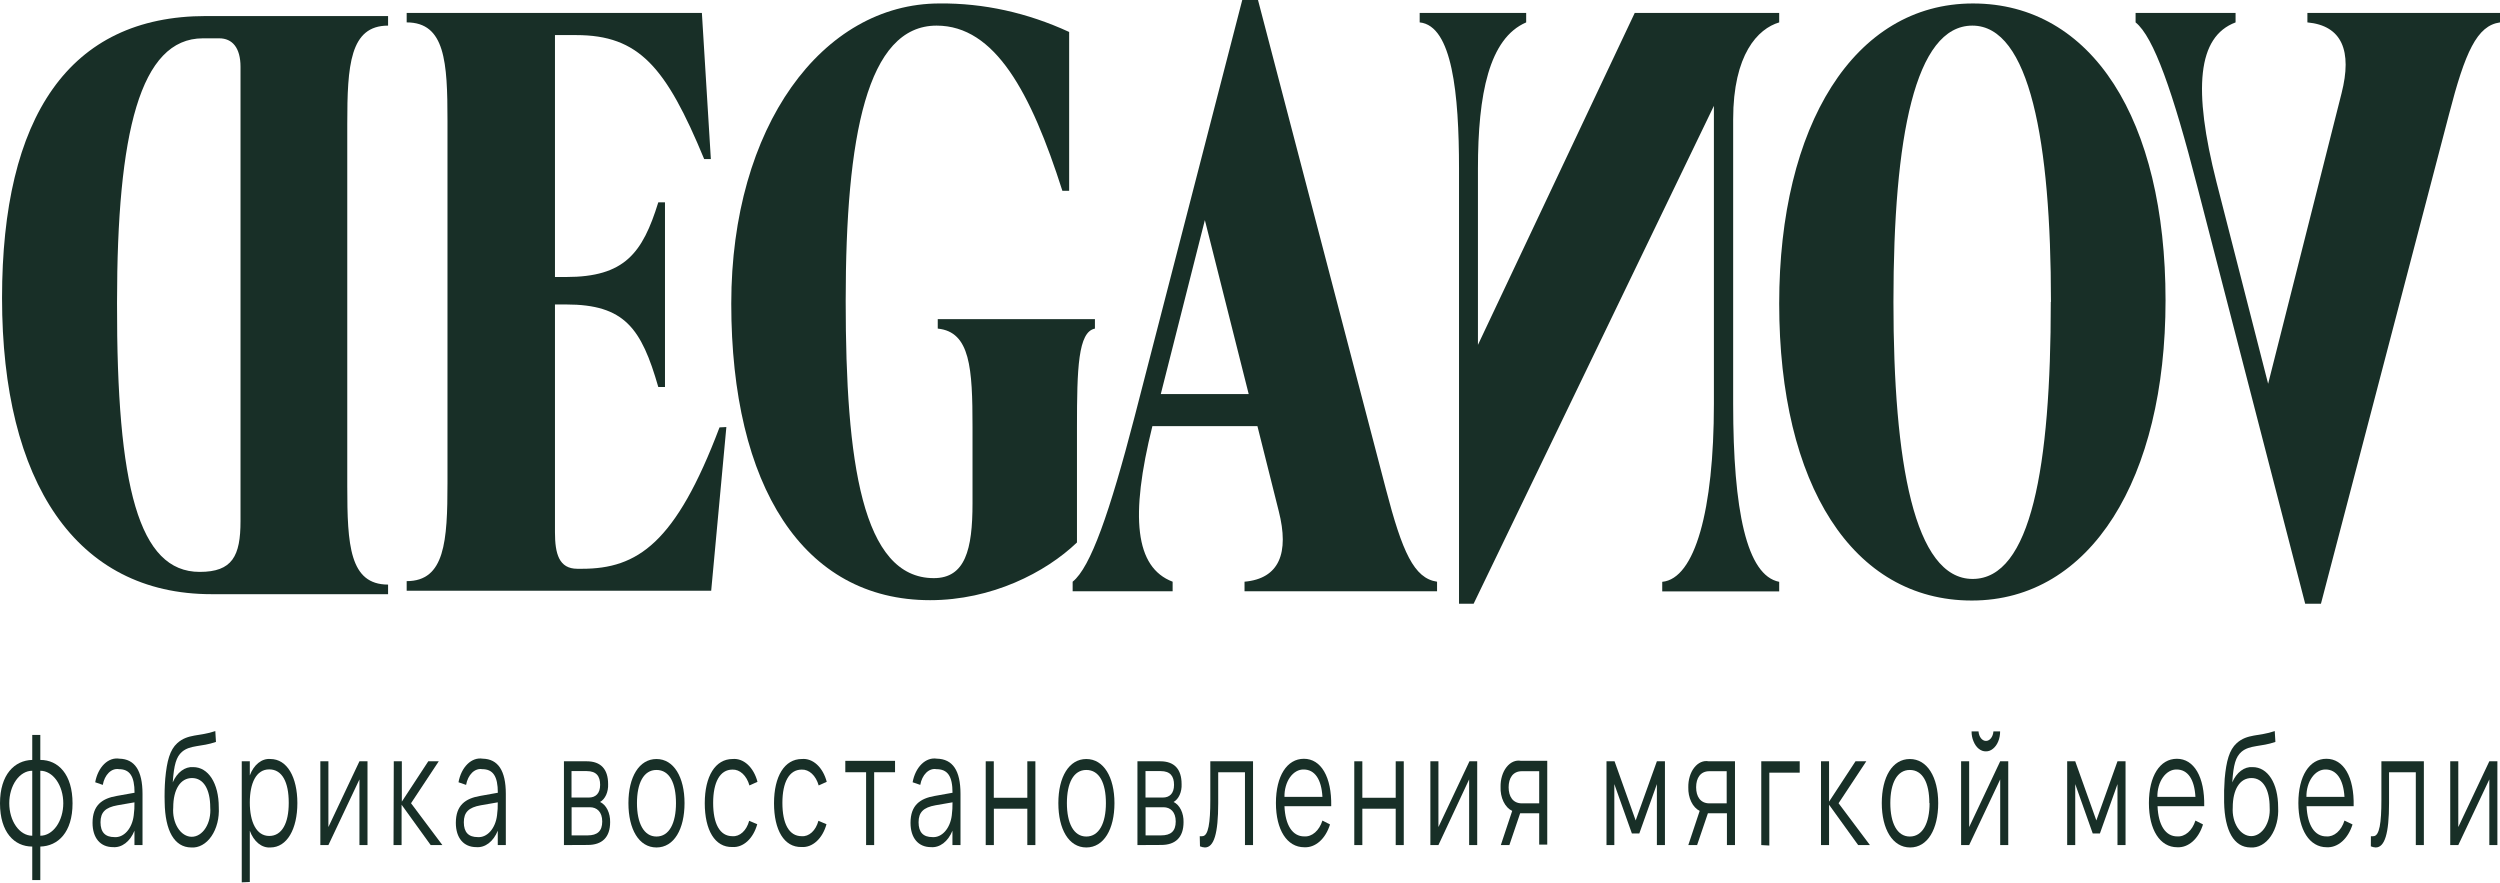
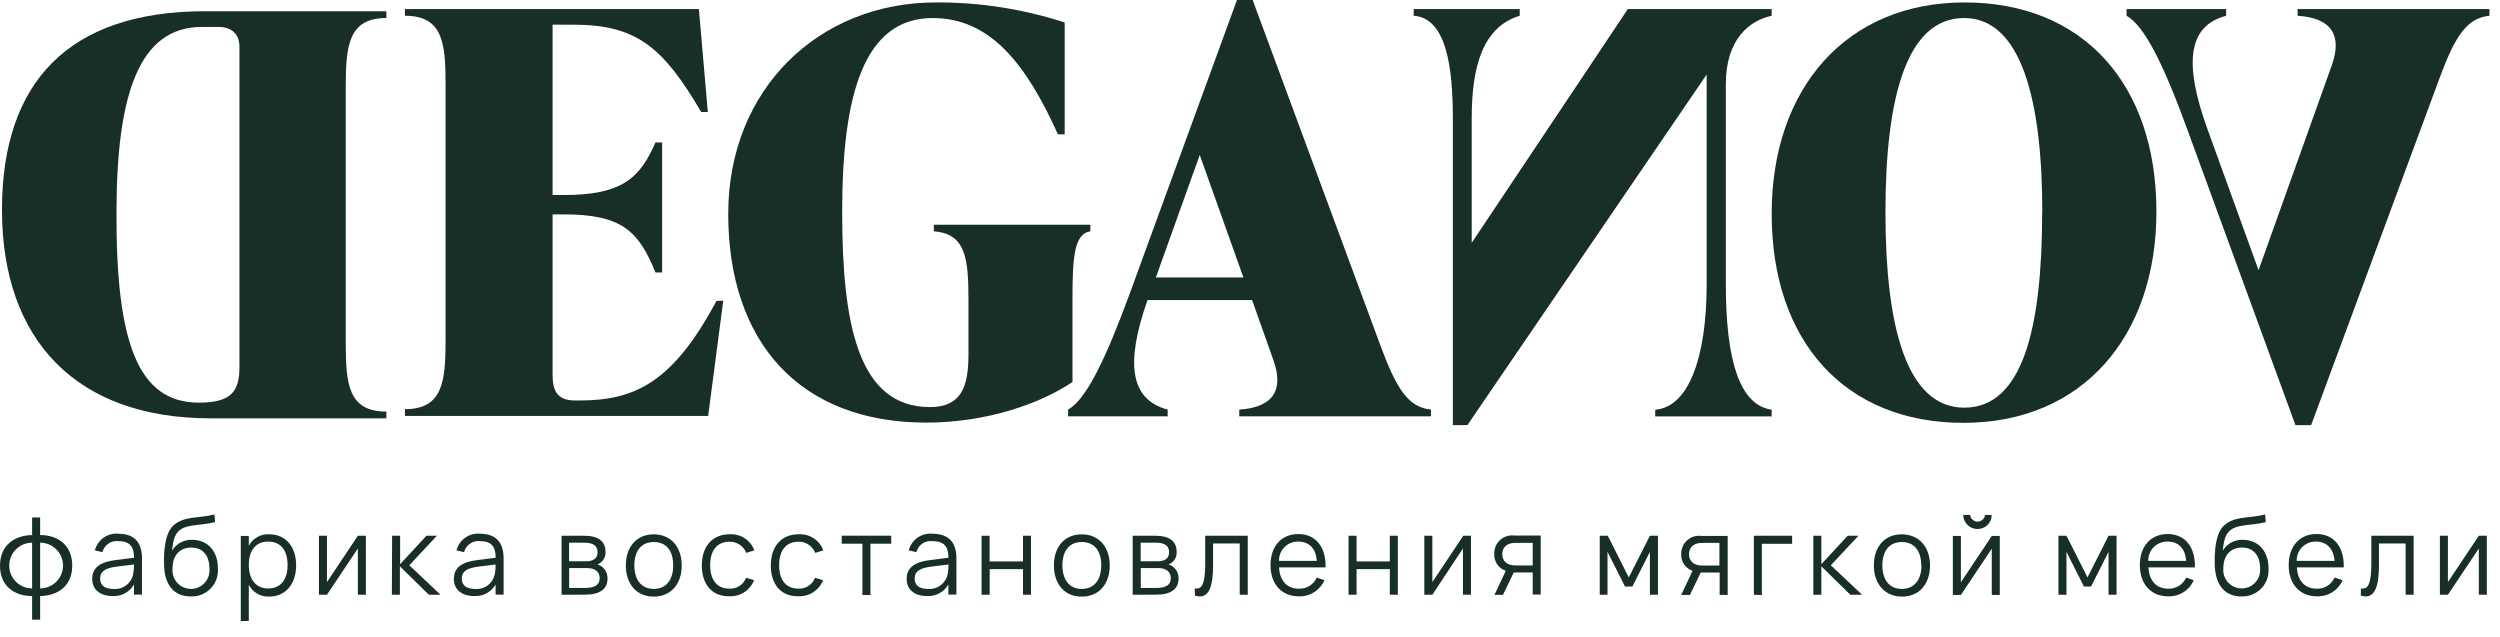
- <svg xmlns="http://www.w3.org/2000/svg" width="170" height="60" viewBox="0 0 170 60" fill="none">
-   <path d="M49.393 29.039L48.361 40.169H27.654V39.517C30.252 39.517 30.429 36.817 30.429 32.822V8.217C30.429 4.223 30.274 1.523 27.654 1.523V0.879H47.728L48.338 10.815H47.883C45.286 4.537 43.444 2.386 39.176 2.386H37.738V18.836H38.499C42.472 18.836 43.693 17.22 44.764 13.758H45.219V26.316H44.764C43.615 22.321 42.472 20.704 38.499 20.704H37.738V36.189C37.738 37.649 38.005 38.677 39.264 38.677H39.57C43.349 38.677 45.946 36.951 48.927 29.063L49.393 29.039Z" fill="#182F27" />
-   <path d="M49.726 20.641C49.726 8.602 55.914 0.235 63.894 0.235C66.885 0.208 69.859 0.863 72.702 2.174V12.973H72.241C70.104 6.279 67.662 1.742 63.689 1.742C58.955 1.742 57.507 9.245 57.507 20.477C57.507 31.386 58.616 39.313 63.5 39.313C65.637 39.313 66.131 37.367 66.131 34.235V29.039C66.131 25.044 65.981 22.564 63.767 22.345V21.701H74.455V22.345C73.312 22.564 73.234 25.044 73.234 29.039V36.888C71.098 38.936 67.429 40.812 63.245 40.812C54.615 40.812 49.726 33.058 49.726 20.641Z" fill="#182F27" />
-   <path d="M94.246 33.278C95.356 37.539 96.155 39.329 97.72 39.556V40.208H84.628V39.556C86.992 39.344 87.681 37.61 86.954 34.753L85.505 28.977H78.362C76.836 35.13 77.18 38.583 79.739 39.556V40.208H72.94V39.556C74.161 38.583 75.46 34.847 77.142 28.38L84.473 0H85.544L94.246 33.278ZM78.934 26.795H84.911L81.931 14.967L78.934 26.795Z" fill="#182F27" />
-   <path d="M103.78 1.523C101.261 2.606 100.5 6.389 100.5 11.459V23.451L111.162 0.879H120.985V1.523C119.536 1.954 117.855 3.689 117.855 8.115V27.47C117.855 34.706 118.77 39.133 120.985 39.564V40.216H113.032V39.564C115.252 39.352 116.545 34.706 116.545 27.47V7.197L100.206 41.055H99.213V11.459C99.213 6.389 98.752 1.742 96.538 1.523V0.879H103.78V1.523Z" fill="#182F27" />
-   <path d="M120.985 20.642C120.985 8.547 126.068 0.236 134.16 0.236C142.251 0.236 147.257 8.123 147.257 20.43C147.257 32.532 142.179 40.836 134.082 40.836C125.985 40.836 120.985 32.964 120.985 20.642ZM139.465 20.532C139.465 9.622 138.017 1.742 134.121 1.742C130.225 1.742 128.754 9.301 128.754 20.532C128.754 31.441 130.169 39.368 134.138 39.368C138.106 39.368 139.454 31.763 139.454 20.532H139.465Z" fill="#182F27" />
-   <path d="M152.019 1.523C149.422 2.496 149.116 6.059 150.72 12.377L154.233 26.096L159.228 6.334C159.955 3.469 159.267 1.742 156.903 1.523V0.879H170V1.523C168.435 1.742 167.63 3.524 166.526 7.801L157.824 41.055H156.753L149.422 12.707C147.757 6.224 146.447 2.504 145.22 1.523V0.879H152.019V1.523Z" fill="#182F27" />
-   <path d="M14.38 40.404C5.178 40.404 0.139 32.791 0.139 20.265C0.139 7.95 4.684 1.091 14.013 1.091H26.389V1.742C23.792 1.742 23.614 4.442 23.614 8.437V33.058C23.614 37.053 23.77 39.752 26.389 39.752V40.404H14.38ZM13.58 38.889C15.8 38.889 16.355 37.814 16.355 35.436V4.544C16.355 3.249 15.8 2.606 14.907 2.606H13.797C9.523 2.606 7.958 9.026 7.958 20.586C7.931 33.113 9.435 38.889 13.58 38.889Z" fill="#182F27" />
-   <path d="M2.193 57.566C0.976 57.566 0 56.597 0 54.628C0 52.659 0.992 51.706 2.193 51.675V49.977H2.741V51.675C3.958 51.675 4.933 52.651 4.933 54.628C4.933 56.605 3.941 57.535 2.741 57.566V59.845H2.193V57.566ZM2.193 52.411C1.778 52.411 1.381 52.644 1.088 53.058C0.795 53.472 0.63 54.035 0.63 54.62C0.63 55.206 0.795 55.768 1.088 56.183C1.381 56.597 1.778 56.83 2.193 56.83V52.411ZM2.741 56.83C3.155 56.83 3.552 56.597 3.845 56.183C4.138 55.768 4.303 55.206 4.303 54.62C4.303 54.035 4.138 53.472 3.845 53.058C3.552 52.644 3.155 52.411 2.741 52.411V56.83Z" fill="#182F27" />
-   <path d="M9.691 53.985V57.465H9.143V56.489C8.998 56.849 8.785 57.145 8.527 57.342C8.269 57.539 7.978 57.63 7.685 57.605C6.819 57.605 6.293 56.977 6.293 55.954C6.293 54.752 6.945 54.295 7.937 54.124L9.149 53.907C9.149 52.783 8.82 52.303 8.085 52.303C7.842 52.262 7.596 52.349 7.394 52.545C7.193 52.742 7.048 53.036 6.989 53.373L6.474 53.194C6.564 52.691 6.781 52.251 7.083 51.956C7.385 51.66 7.753 51.531 8.118 51.59C9.159 51.613 9.691 52.396 9.691 53.985ZM7.986 54.76C7.164 54.907 6.835 55.233 6.835 55.915C6.835 56.597 7.159 56.923 7.778 56.923C8.088 56.95 8.394 56.813 8.637 56.54C8.88 56.267 9.043 55.876 9.094 55.442C9.134 55.151 9.15 54.855 9.143 54.559L7.986 54.76Z" fill="#182F27" />
-   <path d="M11.198 54.558C11.182 54.023 11.195 53.486 11.237 52.954C11.347 51.752 11.549 50.992 12.054 50.535C12.777 49.884 13.566 50.086 14.641 49.713L14.685 50.45C13.704 50.799 12.936 50.644 12.377 51.124C11.988 51.465 11.829 51.992 11.747 53.202C11.89 52.867 12.095 52.594 12.339 52.412C12.583 52.229 12.857 52.143 13.133 52.163C14.164 52.163 14.877 53.256 14.877 54.892C14.898 55.251 14.865 55.613 14.779 55.953C14.693 56.293 14.557 56.603 14.379 56.863C14.202 57.122 13.987 57.325 13.749 57.456C13.512 57.589 13.257 57.647 13.002 57.628C11.856 57.62 11.226 56.489 11.198 54.558ZM14.296 54.907C14.296 53.682 13.846 52.907 13.057 52.907C12.267 52.907 11.78 53.682 11.78 54.907C11.759 55.158 11.777 55.412 11.831 55.652C11.885 55.893 11.974 56.114 12.093 56.303C12.211 56.491 12.357 56.642 12.52 56.745C12.683 56.848 12.859 56.901 13.037 56.901C13.216 56.901 13.392 56.848 13.555 56.745C13.718 56.642 13.864 56.491 13.982 56.303C14.101 56.114 14.191 55.893 14.245 55.652C14.298 55.412 14.316 55.158 14.296 54.907Z" fill="#182F27" />
-   <path d="M16.439 60V51.767H16.987V52.729C17.119 52.371 17.321 52.076 17.569 51.878C17.817 51.68 18.1 51.588 18.385 51.612C19.53 51.612 20.221 52.853 20.221 54.612C20.221 56.372 19.519 57.628 18.385 57.628C18.099 57.649 17.814 57.553 17.566 57.351C17.318 57.149 17.117 56.849 16.987 56.488V59.977L16.439 60ZM19.634 54.574C19.634 53.202 19.196 52.318 18.308 52.318C17.42 52.318 16.987 53.248 16.987 54.574C16.987 55.899 17.436 56.845 18.308 56.845C19.18 56.845 19.634 55.961 19.634 54.612V54.574Z" fill="#182F27" />
-   <path d="M24.99 51.768V57.465H24.442V53L22.331 57.465H21.783V51.768H22.331V56.24L24.442 51.768H24.99Z" fill="#182F27" />
-   <path d="M26.777 51.768H27.325V54.512L29.123 51.768H29.835L27.95 54.62L30.082 57.465H29.287L27.308 54.721V57.465H26.76L26.777 51.768Z" fill="#182F27" />
-   <path d="M34.396 53.985V57.465H33.848V56.489C33.703 56.849 33.489 57.145 33.232 57.342C32.974 57.539 32.682 57.63 32.39 57.605C31.524 57.605 30.997 56.977 30.997 55.954C30.997 54.752 31.65 54.295 32.642 54.124L33.853 53.907C33.853 52.783 33.524 52.303 32.79 52.303C32.546 52.262 32.301 52.349 32.099 52.545C31.897 52.742 31.753 53.036 31.694 53.373L31.178 53.194C31.269 52.691 31.485 52.251 31.788 51.956C32.09 51.66 32.458 51.531 32.823 51.59C33.864 51.613 34.396 52.396 34.396 53.985ZM32.691 54.76C31.869 54.907 31.54 55.233 31.54 55.915C31.54 56.597 31.863 56.923 32.483 56.923C32.793 56.948 33.098 56.811 33.341 56.538C33.583 56.265 33.746 55.875 33.798 55.442C33.838 55.151 33.855 54.855 33.848 54.559L32.691 54.76Z" fill="#182F27" />
-   <path d="M38.348 57.465V51.768H39.899C40.847 51.768 41.352 52.295 41.352 53.318C41.363 53.577 41.316 53.834 41.218 54.053C41.119 54.271 40.974 54.44 40.804 54.535C41.008 54.626 41.186 54.81 41.31 55.058C41.433 55.306 41.496 55.604 41.489 55.907C41.489 56.938 40.941 57.457 39.965 57.457L38.348 57.465ZM38.863 52.434V54.233H40.042C40.497 54.233 40.809 53.961 40.809 53.372C40.809 52.783 40.557 52.434 39.894 52.434H38.863ZM39.959 56.806C40.617 56.806 40.952 56.519 40.952 55.861C40.952 55.202 40.584 54.892 40.113 54.892H38.869V56.806H39.959Z" fill="#182F27" />
-   <path d="M42.733 54.613C42.733 52.83 43.462 51.613 44.641 51.613C45.819 51.613 46.548 52.845 46.548 54.613C46.548 56.38 45.836 57.628 44.641 57.628C43.446 57.628 42.733 56.388 42.733 54.613ZM45.967 54.613C45.967 53.225 45.518 52.357 44.641 52.357C43.764 52.357 43.314 53.256 43.314 54.613C43.314 55.969 43.775 56.884 44.641 56.884C45.507 56.884 45.967 55.977 45.967 54.613Z" fill="#182F27" />
-   <path d="M47.924 54.62C47.924 52.783 48.642 51.612 49.821 51.612C50.182 51.579 50.542 51.712 50.847 51.991C51.151 52.271 51.383 52.682 51.509 53.163L50.961 53.411C50.87 53.084 50.71 52.805 50.503 52.612C50.296 52.419 50.052 52.322 49.804 52.333C48.955 52.333 48.494 53.194 48.494 54.597C48.494 56 48.938 56.861 49.804 56.861C50.048 56.881 50.291 56.791 50.496 56.602C50.701 56.414 50.858 56.138 50.944 55.814L51.492 56.047C51.361 56.523 51.126 56.93 50.822 57.208C50.518 57.486 50.16 57.622 49.799 57.597C48.609 57.628 47.924 56.442 47.924 54.62Z" fill="#182F27" />
-   <path d="M52.633 54.62C52.633 52.783 53.351 51.612 54.529 51.612C54.892 51.579 55.251 51.712 55.556 51.991C55.86 52.271 56.092 52.682 56.218 53.163L55.67 53.411C55.579 53.084 55.419 52.805 55.212 52.612C55.005 52.419 54.761 52.322 54.513 52.333C53.663 52.333 53.203 53.194 53.203 54.597C53.203 56 53.647 56.861 54.513 56.861C54.757 56.881 55 56.791 55.205 56.602C55.41 56.414 55.567 56.138 55.653 55.814L56.201 56.047C56.07 56.523 55.835 56.93 55.531 57.208C55.227 57.486 54.869 57.622 54.508 57.597C53.318 57.628 52.633 56.442 52.633 54.62Z" fill="#182F27" />
-   <path d="M58.895 57.465V52.512H57.481V51.737H60.863V52.512H59.443V57.465H58.895Z" fill="#182F27" />
-   <path d="M65.314 53.985V57.465H64.766V56.489C64.62 56.849 64.405 57.145 64.147 57.343C63.888 57.54 63.595 57.631 63.302 57.605C62.441 57.605 61.915 56.977 61.915 55.954C61.915 54.752 62.568 54.295 63.56 54.124L64.771 53.907C64.771 52.783 64.442 52.303 63.675 52.303C63.431 52.26 63.185 52.346 62.983 52.543C62.781 52.74 62.637 53.035 62.578 53.372L62.058 53.194C62.149 52.691 62.366 52.252 62.668 51.957C62.97 51.663 63.337 51.532 63.702 51.589C64.787 51.613 65.314 52.396 65.314 53.985ZM63.609 54.76C62.792 54.907 62.463 55.233 62.463 55.915C62.463 56.597 62.781 56.923 63.406 56.923C63.716 56.946 64.02 56.809 64.263 56.536C64.505 56.263 64.669 55.874 64.722 55.442C64.759 55.151 64.775 54.855 64.771 54.558L63.609 54.76Z" fill="#182F27" />
-   <path d="M67.029 57.465V51.768H67.578V54.248H69.858V51.768H70.406V57.465H69.858V54.992H67.583V57.465H67.029Z" fill="#182F27" />
-   <path d="M71.968 54.613C71.968 52.83 72.692 51.613 73.87 51.613C75.049 51.613 75.783 52.845 75.783 54.613C75.783 56.38 75.065 57.628 73.87 57.628C72.675 57.628 71.968 56.388 71.968 54.613ZM75.202 54.613C75.202 53.225 74.747 52.357 73.87 52.357C72.993 52.357 72.549 53.256 72.549 54.613C72.549 55.969 73.004 56.884 73.87 56.884C74.736 56.884 75.202 55.977 75.202 54.613Z" fill="#182F27" />
-   <path d="M77.346 57.465V51.768H78.902C79.845 51.768 80.349 52.295 80.349 53.318C80.362 53.577 80.315 53.835 80.217 54.054C80.118 54.273 79.972 54.441 79.801 54.535C80.005 54.628 80.181 54.812 80.304 55.06C80.427 55.307 80.489 55.605 80.481 55.907C80.481 56.938 79.933 57.457 78.963 57.457L77.346 57.465ZM77.894 52.434V54.233H79.072C79.527 54.233 79.834 53.961 79.834 53.372C79.834 52.783 79.582 52.434 78.924 52.434H77.894ZM78.957 56.806C79.62 56.806 79.949 56.519 79.949 55.861C79.949 55.202 79.582 54.892 79.116 54.892H77.899V56.806H78.957Z" fill="#182F27" />
-   <path d="M81.583 56.861C81.639 56.871 81.696 56.871 81.753 56.861C82.175 56.861 82.301 55.938 82.301 54.403V51.768H85.206V57.465H84.658V52.512H82.838V54.62C82.838 56.69 82.547 57.628 81.933 57.628C81.82 57.622 81.708 57.596 81.599 57.55L81.583 56.861Z" fill="#182F27" />
-   <path d="M89.925 55.799L90.441 56.062C90.293 56.541 90.047 56.946 89.734 57.223C89.421 57.499 89.055 57.635 88.687 57.613C87.519 57.613 86.763 56.434 86.763 54.605C86.763 52.775 87.508 51.597 88.665 51.597C89.821 51.597 90.561 52.814 90.523 54.822H87.344C87.398 56.117 87.892 56.876 88.687 56.876C88.946 56.894 89.203 56.801 89.424 56.608C89.645 56.416 89.82 56.134 89.925 55.799ZM89.925 54.186C89.86 52.992 89.405 52.326 88.648 52.326C88.475 52.322 88.303 52.367 88.143 52.459C87.983 52.551 87.837 52.688 87.715 52.862C87.593 53.036 87.497 53.243 87.434 53.471C87.37 53.698 87.339 53.941 87.344 54.186H89.925Z" fill="#182F27" />
-   <path d="M92.091 57.465V51.768H92.639V54.248H94.908V51.768H95.456V57.465H94.908V54.992H92.639V57.465H92.091Z" fill="#182F27" />
-   <path d="M100.45 51.768V57.465H99.901V53L97.813 57.465H97.265V51.768H97.813V56.24L99.923 51.768H100.45Z" fill="#182F27" />
-   <path d="M102.056 57.465L102.829 55.14C102.588 55.029 102.38 54.808 102.237 54.512C102.094 54.216 102.024 53.862 102.039 53.504C102.034 53.253 102.067 53.003 102.137 52.772C102.206 52.54 102.311 52.334 102.443 52.165C102.575 51.997 102.731 51.871 102.901 51.797C103.071 51.723 103.25 51.703 103.426 51.736H105.213V57.434H104.665V55.302H103.371L102.637 57.465H102.056ZM103.486 52.442C102.878 52.442 102.587 52.907 102.587 53.535C102.587 54.163 102.878 54.628 103.486 54.628H104.665V52.442H103.486Z" fill="#182F27" />
-   <path d="M109.242 57.465V51.768H109.79L111.226 55.791L112.668 51.768H113.216V57.465H112.668V53.318L111.473 56.675H110.968L109.774 53.318V57.465H109.242Z" fill="#182F27" />
-   <path d="M114.805 57.465L115.578 55.14C115.344 55.026 115.142 54.809 115.003 54.519C114.864 54.23 114.794 53.885 114.805 53.535C114.8 53.284 114.833 53.034 114.903 52.803C114.972 52.572 115.077 52.365 115.209 52.197C115.341 52.028 115.497 51.903 115.667 51.829C115.837 51.755 116.016 51.734 116.192 51.768H117.979V57.465H117.431V55.303H116.137L115.403 57.465H114.805ZM116.236 52.442C115.628 52.442 115.337 52.907 115.337 53.535C115.337 54.163 115.628 54.628 116.236 54.628H117.415V52.442H116.236Z" fill="#182F27" />
-   <path d="M119.766 57.465V51.768H122.381V52.543H120.314V57.496L119.766 57.465Z" fill="#182F27" />
-   <path d="M123.828 51.768H124.376V54.512L126.174 51.768H126.908L125.023 54.62L127.155 57.465H126.355L124.376 54.721V57.465H123.828V51.768Z" fill="#182F27" />
-   <path d="M127.961 54.613C127.961 52.83 128.684 51.613 129.868 51.613C131.052 51.613 131.798 52.845 131.798 54.613C131.798 56.38 131.08 57.628 129.89 57.628C128.701 57.628 127.961 56.388 127.961 54.613ZM131.195 54.613C131.195 53.225 130.74 52.357 129.868 52.357C128.997 52.357 128.542 53.256 128.542 54.613C128.542 55.969 129.002 56.884 129.868 56.884C130.734 56.884 131.211 55.977 131.211 54.613H131.195Z" fill="#182F27" />
-   <path d="M136.561 51.768V57.465H136.013V53L133.903 57.465H133.355V51.768H133.903V56.241L136.013 51.768H136.561ZM134.199 50.411C134.111 50.208 134.065 49.975 134.067 49.737H134.539C134.552 49.914 134.611 50.078 134.704 50.198C134.798 50.317 134.92 50.383 135.046 50.383C135.172 50.383 135.293 50.317 135.387 50.198C135.48 50.078 135.54 49.914 135.553 49.737H136.008C136.008 49.974 135.965 50.208 135.881 50.413C135.797 50.619 135.676 50.789 135.531 50.907C135.385 51.031 135.218 51.095 135.048 51.093C134.876 51.099 134.707 51.038 134.557 50.918C134.407 50.798 134.284 50.623 134.199 50.411Z" fill="#182F27" />
-   <path d="M140.568 57.465V51.768H141.116L142.552 55.791L143.989 51.768H144.537V57.465H143.989V53.318L142.794 56.675H142.306L141.116 53.318V57.465H140.568Z" fill="#182F27" />
-   <path d="M149.289 55.799L149.804 56.062C149.657 56.541 149.411 56.946 149.098 57.223C148.784 57.499 148.419 57.635 148.05 57.613C146.883 57.613 146.126 56.434 146.126 54.605C146.126 52.775 146.872 51.597 148.028 51.597C149.185 51.597 149.925 52.814 149.887 54.822H146.713C146.762 56.117 147.261 56.876 148.05 56.876C148.309 56.894 148.566 56.801 148.787 56.608C149.009 56.416 149.183 56.134 149.289 55.799ZM149.289 54.186C149.223 52.992 148.768 52.326 148.012 52.326C147.839 52.322 147.666 52.367 147.506 52.459C147.345 52.551 147.199 52.688 147.077 52.862C146.955 53.035 146.858 53.242 146.794 53.47C146.729 53.697 146.698 53.941 146.702 54.186H149.289Z" fill="#182F27" />
-   <path d="M151.24 54.558C151.227 54.023 151.24 53.487 151.279 52.954C151.388 51.752 151.591 50.992 152.096 50.535C152.819 49.884 153.614 50.086 154.683 49.713L154.727 50.45C153.745 50.799 152.983 50.644 152.419 51.124C152.03 51.465 151.871 51.992 151.794 53.202C151.936 52.868 152.139 52.594 152.383 52.411C152.626 52.228 152.9 52.142 153.175 52.163C154.206 52.163 154.913 53.256 154.913 54.892C154.934 55.251 154.901 55.613 154.815 55.953C154.73 56.293 154.593 56.603 154.416 56.863C154.238 57.122 154.023 57.325 153.786 57.456C153.548 57.589 153.293 57.647 153.038 57.628C151.904 57.62 151.279 56.489 151.24 54.558ZM154.337 54.907C154.337 53.682 153.888 52.907 153.099 52.907C152.309 52.907 151.827 53.682 151.827 54.907C151.811 55.154 151.831 55.403 151.887 55.639C151.942 55.874 152.032 56.09 152.15 56.274C152.268 56.457 152.412 56.604 152.573 56.704C152.733 56.804 152.907 56.856 153.082 56.856C153.258 56.856 153.431 56.804 153.592 56.704C153.752 56.604 153.896 56.457 154.014 56.274C154.132 56.09 154.222 55.874 154.278 55.639C154.333 55.403 154.354 55.154 154.337 54.907Z" fill="#182F27" />
-   <path d="M159.424 55.799L159.972 56.062C159.824 56.54 159.577 56.943 159.264 57.22C158.951 57.496 158.587 57.633 158.218 57.613C157.051 57.613 156.289 56.434 156.289 54.605C156.289 52.775 157.034 51.597 158.196 51.597C159.358 51.597 160.093 52.814 160.049 54.822H156.848C156.903 56.117 157.396 56.876 158.191 56.876C158.45 56.896 158.706 56.803 158.927 56.61C159.147 56.418 159.321 56.135 159.424 55.799ZM159.424 54.186C159.353 52.992 158.876 52.326 158.147 52.326C157.974 52.322 157.802 52.367 157.641 52.459C157.48 52.551 157.334 52.688 157.212 52.862C157.09 53.035 156.993 53.242 156.929 53.47C156.865 53.697 156.833 53.941 156.837 54.186H159.424Z" fill="#182F27" />
-   <path d="M161.222 56.861C161.277 56.87 161.332 56.87 161.387 56.861C161.809 56.861 161.935 55.938 161.935 54.403V51.768H164.823V57.465H164.275V52.512H162.455V54.62C162.455 56.69 162.159 57.628 161.545 57.628C161.434 57.622 161.323 57.596 161.217 57.55L161.222 56.861Z" fill="#182F27" />
-   <path d="M169.822 51.768V57.465H169.274V53L167.164 57.465H166.616V51.768H167.164V56.24L169.274 51.768H169.822Z" fill="#182F27" />
+ <svg xmlns="http://www.w3.org/2000/svg" width="161" height="41" viewBox="0 0 161 41" fill="none">
+   <path d="M46.578 19.364L45.605 26.786H26.078V26.351C28.527 26.351 28.695 24.551 28.695 21.887V5.479C28.695 2.815 28.548 1.015 26.078 1.015V0.585H45.008L45.584 7.211H45.155C42.705 3.024 40.968 1.59 36.943 1.59H35.587V12.56H36.304C40.052 12.56 41.203 11.482 42.213 9.174H42.642V17.548H42.213C41.13 14.884 40.052 13.806 36.304 13.806H35.587V24.132C35.587 25.106 35.839 25.791 37.027 25.791H37.315C40.879 25.791 43.328 24.64 46.139 19.38L46.578 19.364Z" fill="#182F27" />
+   <path d="M46.898 13.765C46.898 5.736 52.733 0.157 60.26 0.157C63.08 0.139 65.884 0.576 68.566 1.45V8.651H68.131C66.116 4.187 63.813 1.162 60.066 1.162C55.602 1.162 54.236 6.165 54.236 13.655C54.236 20.93 55.282 26.216 59.888 26.216C61.903 26.216 62.369 24.918 62.369 22.83V19.365C62.369 16.701 62.227 15.047 60.139 14.9V14.471H70.219V14.9C69.141 15.047 69.068 16.701 69.068 19.365V24.599C67.053 25.965 63.593 27.216 59.647 27.216C51.509 27.216 46.898 22.045 46.898 13.765Z" fill="#182F27" />
+   <path d="M88.878 22.191C89.925 25.033 90.678 26.226 92.154 26.378V26.812H79.808V26.378C82.037 26.237 82.686 25.08 82.001 23.175L80.635 19.323H73.899C72.46 23.426 72.784 25.729 75.197 26.378V26.812H68.786V26.378C69.937 25.729 71.162 23.238 72.748 18.925L79.661 0H80.671L88.878 22.191ZM74.438 17.868H80.075L77.264 9.981L74.438 17.868Z" fill="#182F27" />
+   <path d="M97.871 1.015C95.495 1.737 94.778 4.26 94.778 7.641V15.638L104.832 0.585H114.096V1.015C112.73 1.302 111.144 2.459 111.144 5.411V18.317C111.144 23.143 112.007 26.095 114.096 26.383V26.817H106.596V26.383C108.689 26.241 109.909 23.143 109.909 18.317V4.799L94.5 27.377H93.564V7.641C93.564 4.26 93.129 1.161 91.041 1.015V0.585H97.871V1.015Z" fill="#182F27" />
+   <path d="M114.096 13.765C114.096 5.7 118.89 0.157 126.521 0.157C134.152 0.157 138.873 5.417 138.873 13.624C138.873 21.694 134.084 27.232 126.448 27.232C118.812 27.232 114.096 21.982 114.096 13.765ZM131.525 13.692C131.525 6.417 130.159 1.162 126.484 1.162C122.81 1.162 121.423 6.202 121.423 13.692C121.423 20.967 122.758 26.253 126.5 26.253C130.242 26.253 131.514 21.181 131.514 13.692H131.525Z" fill="#182F27" />
+   <path d="M143.363 1.015C140.913 1.664 140.625 4.04 142.138 8.253L145.451 17.401L150.161 4.223C150.847 2.313 150.198 1.161 147.968 1.015V0.585H160.32V1.015C158.844 1.161 158.085 2.349 157.044 5.202L148.837 27.377H147.827L140.913 8.473C139.343 4.15 138.108 1.669 136.951 1.015V0.585H143.363V1.015Z" fill="#182F27" />
+   <path d="M13.557 26.94C4.879 26.94 0.127 21.863 0.127 13.51C0.127 5.298 4.414 0.724 13.212 0.724H24.883V1.159C22.433 1.159 22.266 2.959 22.266 5.623V22.041C22.266 24.705 22.413 26.506 24.883 26.506V26.94H13.557ZM12.803 25.93C14.897 25.93 15.42 25.213 15.42 23.627V3.027C15.42 2.163 14.897 1.734 14.054 1.734H13.008C8.977 1.734 7.502 6.015 7.502 13.725C7.475 22.078 8.894 25.93 12.803 25.93Z" fill="#182F27" />
+   <path d="M2.068 38.386C0.92 38.386 0 37.74 0 36.427C0 35.114 0.936 34.478 2.068 34.457V33.325H2.585V34.457C3.732 34.457 4.652 35.109 4.652 36.427C4.652 37.745 3.717 38.365 2.585 38.386V39.906H2.068V38.386ZM2.068 34.948C1.677 34.948 1.302 35.104 1.026 35.38C0.75 35.656 0.594 36.031 0.594 36.422C0.594 36.812 0.75 37.187 1.026 37.463C1.302 37.74 1.677 37.895 2.068 37.895V34.948ZM2.585 37.895C2.975 37.895 3.35 37.74 3.626 37.463C3.903 37.187 4.058 36.812 4.058 36.422C4.058 36.031 3.903 35.656 3.626 35.38C3.35 35.104 2.975 34.948 2.585 34.948V37.895Z" fill="#182F27" />
+   <path d="M9.144 35.97V38.291H8.627V37.64C8.49 37.88 8.289 38.077 8.046 38.209C7.803 38.34 7.527 38.401 7.252 38.385C6.435 38.385 5.939 37.966 5.939 37.283C5.939 36.482 6.554 36.177 7.489 36.063L8.632 35.919C8.632 35.169 8.322 34.849 7.629 34.849C7.399 34.822 7.168 34.879 6.978 35.01C6.787 35.142 6.651 35.338 6.595 35.562L6.109 35.443C6.194 35.107 6.399 34.814 6.684 34.617C6.969 34.42 7.316 34.334 7.66 34.373C8.642 34.389 9.144 34.911 9.144 35.97ZM7.536 36.487C6.761 36.586 6.45 36.803 6.45 37.258C6.45 37.712 6.755 37.93 7.339 37.93C7.632 37.948 7.92 37.857 8.15 37.674C8.379 37.492 8.532 37.231 8.58 36.942C8.618 36.748 8.633 36.55 8.627 36.353L7.536 36.487Z" fill="#182F27" />
+   <path d="M10.565 36.363C10.549 36.006 10.562 35.648 10.601 35.293C10.704 34.491 10.895 33.985 11.371 33.68C12.053 33.246 12.798 33.38 13.811 33.132L13.852 33.623C12.927 33.855 12.203 33.752 11.676 34.073C11.309 34.3 11.159 34.652 11.082 35.458C11.217 35.235 11.409 35.053 11.64 34.931C11.87 34.809 12.129 34.752 12.389 34.765C13.361 34.765 14.033 35.494 14.033 36.585C14.053 36.825 14.022 37.066 13.941 37.293C13.86 37.52 13.732 37.727 13.564 37.9C13.397 38.072 13.194 38.207 12.97 38.295C12.746 38.383 12.506 38.422 12.265 38.41C11.185 38.404 10.59 37.65 10.565 36.363ZM13.485 36.595C13.485 35.779 13.061 35.262 12.317 35.262C11.573 35.262 11.113 35.779 11.113 36.595C11.093 36.763 11.11 36.932 11.161 37.092C11.212 37.253 11.296 37.4 11.408 37.526C11.52 37.652 11.657 37.752 11.811 37.821C11.964 37.89 12.131 37.925 12.299 37.925C12.467 37.925 12.633 37.89 12.787 37.821C12.941 37.752 13.078 37.652 13.19 37.526C13.302 37.4 13.386 37.253 13.437 37.092C13.488 36.932 13.504 36.763 13.485 36.595V36.595Z" fill="#182F27" />
+   <path d="M15.506 40.002V34.512H16.023V35.153C16.147 34.915 16.337 34.718 16.572 34.586C16.805 34.453 17.073 34.392 17.341 34.408C18.421 34.408 19.072 35.236 19.072 36.409C19.072 37.582 18.411 38.42 17.341 38.42C17.071 38.434 16.803 38.37 16.569 38.235C16.335 38.1 16.145 37.901 16.023 37.66V39.986L15.506 40.002ZM18.519 36.383C18.519 35.468 18.106 34.879 17.268 34.879C16.431 34.879 16.023 35.499 16.023 36.383C16.023 37.267 16.446 37.898 17.268 37.898C18.09 37.898 18.519 37.308 18.519 36.409V36.383Z" fill="#182F27" />
+   <path d="M23.563 34.502V38.301H23.046V35.324L21.056 38.301H20.539V34.502H21.056V37.485L23.046 34.502H23.563Z" fill="#182F27" />
+   <path d="M25.252 34.502H25.768V36.332L27.464 34.502H28.136L26.358 36.404L28.369 38.301H27.619L25.753 36.471V38.301H25.236L25.252 34.502Z" fill="#182F27" />
+   <path d="M32.433 35.97V38.291H31.916V37.64C31.78 37.88 31.578 38.077 31.335 38.209C31.092 38.34 30.817 38.401 30.541 38.385C29.725 38.385 29.228 37.966 29.228 37.283C29.228 36.482 29.843 36.177 30.779 36.063L31.922 35.919C31.922 35.169 31.611 34.849 30.919 34.849C30.689 34.822 30.458 34.879 30.267 35.01C30.077 35.142 29.941 35.338 29.885 35.562L29.399 35.443C29.484 35.107 29.688 34.814 29.974 34.617C30.259 34.42 30.606 34.334 30.95 34.373C31.932 34.389 32.433 34.911 32.433 35.97ZM30.826 36.487C30.05 36.586 29.74 36.803 29.74 37.258C29.74 37.712 30.045 37.93 30.629 37.93C30.921 37.946 31.209 37.855 31.438 37.673C31.667 37.491 31.821 37.231 31.87 36.942C31.907 36.748 31.923 36.55 31.916 36.353L30.826 36.487Z" fill="#182F27" />
+   <path d="M36.163 38.301V34.502H37.626C38.52 34.502 38.996 34.853 38.996 35.536C39.007 35.708 38.962 35.88 38.87 36.026C38.777 36.172 38.64 36.284 38.479 36.347C38.672 36.408 38.839 36.531 38.956 36.696C39.073 36.861 39.132 37.06 39.125 37.262C39.125 37.95 38.608 38.296 37.688 38.296L36.163 38.301ZM36.649 34.947V36.146H37.76C38.189 36.146 38.484 35.965 38.484 35.572C38.484 35.179 38.246 34.947 37.621 34.947H36.649ZM37.683 37.862C38.303 37.862 38.618 37.671 38.618 37.231C38.618 36.792 38.272 36.585 37.828 36.585H36.654V37.862H37.683Z" fill="#182F27" />
+   <path d="M40.304 36.412C40.304 35.223 40.992 34.411 42.103 34.411C43.214 34.411 43.902 35.233 43.902 36.412C43.902 37.59 43.23 38.422 42.103 38.422C40.976 38.422 40.304 37.595 40.304 36.412ZM43.354 36.412C43.354 35.486 42.93 34.907 42.103 34.907C41.276 34.907 40.852 35.507 40.852 36.412C40.852 37.316 41.286 37.926 42.103 37.926C42.92 37.926 43.354 37.322 43.354 36.412Z" fill="#182F27" />
+   <path d="M45.198 36.413C45.198 35.188 45.875 34.408 46.986 34.408C47.328 34.385 47.667 34.474 47.954 34.66C48.241 34.847 48.46 35.121 48.578 35.441L48.061 35.607C47.976 35.389 47.825 35.203 47.63 35.075C47.435 34.946 47.205 34.881 46.971 34.888C46.169 34.888 45.735 35.462 45.735 36.398C45.735 37.334 46.154 37.907 46.971 37.907C47.201 37.921 47.429 37.861 47.623 37.735C47.816 37.609 47.965 37.425 48.046 37.209L48.563 37.364C48.439 37.683 48.218 37.953 47.931 38.139C47.644 38.325 47.307 38.415 46.965 38.398C45.844 38.419 45.198 37.628 45.198 36.413Z" fill="#182F27" />
+   <path d="M49.64 36.413C49.64 35.188 50.317 34.408 51.428 34.408C51.77 34.385 52.109 34.474 52.396 34.66C52.683 34.847 52.902 35.121 53.02 35.441L52.503 35.607C52.418 35.389 52.267 35.203 52.072 35.075C51.877 34.946 51.647 34.881 51.413 34.888C50.611 34.888 50.177 35.462 50.177 36.398C50.177 37.334 50.596 37.907 51.413 37.907C51.643 37.921 51.871 37.861 52.065 37.735C52.258 37.609 52.407 37.425 52.488 37.209L53.005 37.364C52.881 37.683 52.66 37.953 52.373 38.139C52.086 38.325 51.749 38.415 51.407 38.398C50.286 38.419 49.64 37.628 49.64 36.413Z" fill="#182F27" />
+   <path d="M55.54 38.318V35.014H54.206V34.498H57.396V35.014H56.057V38.318H55.54Z" fill="#182F27" />
+   <path d="M61.593 35.97V38.291H61.076V37.64C60.939 37.881 60.737 38.078 60.493 38.209C60.249 38.341 59.973 38.402 59.696 38.385C58.885 38.385 58.388 37.966 58.388 37.283C58.388 36.482 59.004 36.177 59.939 36.063L61.081 35.919C61.081 35.169 60.771 34.849 60.048 34.849C59.818 34.821 59.586 34.877 59.395 35.009C59.205 35.141 59.069 35.337 59.014 35.562L58.523 35.443C58.609 35.108 58.813 34.815 59.098 34.618C59.383 34.422 59.73 34.335 60.074 34.373C61.097 34.389 61.593 34.911 61.593 35.97ZM59.986 36.487C59.215 36.586 58.905 36.803 58.905 37.258C58.905 37.712 59.205 37.93 59.794 37.93C60.086 37.945 60.374 37.853 60.602 37.672C60.831 37.49 60.985 37.23 61.035 36.942C61.07 36.748 61.086 36.55 61.081 36.353L59.986 36.487Z" fill="#182F27" />
+   <path d="M63.213 38.301V34.502H63.73V36.156H65.881V34.502H66.398V38.301H65.881V36.652H63.735V38.301H63.213Z" fill="#182F27" />
+   <path d="M67.871 36.412C67.871 35.223 68.553 34.411 69.665 34.411C70.776 34.411 71.469 35.233 71.469 36.412C71.469 37.59 70.791 38.422 69.665 38.422C68.538 38.422 67.871 37.595 67.871 36.412ZM70.921 36.412C70.921 35.486 70.492 34.907 69.665 34.907C68.837 34.907 68.419 35.507 68.419 36.412C68.419 37.316 68.848 37.926 69.665 37.926C70.481 37.926 70.921 37.322 70.921 36.412Z" fill="#182F27" />
+   <path d="M72.944 38.301V34.502H74.412C75.301 34.502 75.776 34.853 75.776 35.536C75.788 35.709 75.744 35.88 75.651 36.026C75.558 36.172 75.421 36.285 75.259 36.347C75.451 36.409 75.618 36.532 75.734 36.697C75.849 36.862 75.908 37.061 75.9 37.262C75.9 37.95 75.383 38.296 74.468 38.296L72.944 38.301ZM73.46 34.947V36.146H74.572C75.001 36.146 75.29 35.965 75.29 35.572C75.29 35.179 75.053 34.947 74.432 34.947H73.46ZM74.463 37.862C75.089 37.862 75.399 37.671 75.399 37.231C75.399 36.792 75.053 36.585 74.613 36.585H73.466V37.862H74.463Z" fill="#182F27" />
+   <path d="M76.938 37.898C76.991 37.905 77.045 37.905 77.098 37.898C77.496 37.898 77.615 37.283 77.615 36.26V34.502H80.355V38.301H79.838V34.998H78.122V36.404C78.122 37.785 77.848 38.41 77.269 38.41C77.162 38.406 77.056 38.389 76.954 38.358L76.938 37.898Z" fill="#182F27" />
+   <path d="M84.804 37.193L85.29 37.369C85.151 37.688 84.918 37.958 84.623 38.142C84.328 38.327 83.983 38.418 83.635 38.403C82.534 38.403 81.821 37.617 81.821 36.397C81.821 35.177 82.524 34.391 83.615 34.391C84.706 34.391 85.403 35.203 85.367 36.541H82.369C82.421 37.405 82.886 37.911 83.635 37.911C83.88 37.923 84.122 37.861 84.331 37.733C84.539 37.605 84.704 37.416 84.804 37.193ZM84.804 36.118C84.742 35.322 84.313 34.877 83.599 34.877C83.436 34.874 83.274 34.904 83.123 34.966C82.972 35.027 82.834 35.119 82.719 35.235C82.604 35.351 82.514 35.489 82.454 35.64C82.394 35.792 82.365 35.955 82.369 36.118H84.804Z" fill="#182F27" />
+   <path d="M86.847 38.301V34.502H87.364V36.156H89.504V34.502H90.021V38.301H89.504V36.652H87.364V38.301H86.847Z" fill="#182F27" />
+   <path d="M94.73 34.502V38.301H94.213V35.324L92.244 38.301H91.727V34.502H92.244V37.485L94.234 34.502H94.73Z" fill="#182F27" />
+   <path d="M96.245 38.308L96.973 36.757C96.746 36.684 96.55 36.536 96.415 36.339C96.281 36.142 96.215 35.905 96.229 35.667C96.224 35.499 96.255 35.333 96.321 35.178C96.386 35.024 96.485 34.886 96.609 34.774C96.734 34.662 96.882 34.578 97.042 34.529C97.202 34.479 97.371 34.465 97.537 34.488H99.222V38.288H98.705V36.866H97.485L96.793 38.308H96.245ZM97.594 34.959C97.02 34.959 96.746 35.269 96.746 35.687C96.746 36.106 97.02 36.416 97.594 36.416H98.705V34.959H97.594Z" fill="#182F27" />
+   <path d="M103.023 38.301V34.502H103.54L104.894 37.185L106.254 34.502H106.771V38.301H106.254V35.536L105.127 37.774H104.651L103.524 35.536V38.301H103.023Z" fill="#182F27" />
+   <path d="M108.27 38.312L108.998 36.761C108.778 36.685 108.587 36.54 108.456 36.347C108.325 36.154 108.259 35.924 108.27 35.691C108.264 35.524 108.296 35.357 108.361 35.203C108.427 35.049 108.526 34.911 108.65 34.798C108.775 34.686 108.922 34.602 109.082 34.553C109.242 34.504 109.411 34.49 109.577 34.513H111.263V38.312H110.746V36.87H109.526L108.833 38.312H108.27ZM109.619 34.962C109.045 34.962 108.771 35.272 108.771 35.691C108.771 36.11 109.045 36.42 109.619 36.42H110.73V34.962H109.619Z" fill="#182F27" />
+   <path d="M112.947 38.301V34.502H115.413V35.019H113.464V38.322L112.947 38.301Z" fill="#182F27" />
+   <path d="M116.778 34.502H117.295V36.332L118.99 34.502H119.683L117.905 36.404L119.916 38.301H119.161L117.295 36.471V38.301H116.778V34.502Z" fill="#182F27" />
+   <path d="M120.676 36.412C120.676 35.223 121.358 34.411 122.475 34.411C123.591 34.411 124.294 35.233 124.294 36.412C124.294 37.59 123.617 38.422 122.496 38.422C121.374 38.422 120.676 37.595 120.676 36.412ZM123.726 36.412C123.726 35.486 123.297 34.907 122.475 34.907C121.653 34.907 121.224 35.507 121.224 36.412C121.224 37.316 121.658 37.926 122.475 37.926C123.292 37.926 123.741 37.322 123.741 36.412H123.726Z" fill="#182F27" />
+   <path d="M128.787 34.516V38.315H128.27V35.338L126.28 38.315H125.763V34.516H126.28V37.499L128.27 34.516H128.787ZM126.559 33.611C126.476 33.476 126.433 33.32 126.435 33.162H126.879C126.891 33.28 126.947 33.389 127.035 33.469C127.124 33.548 127.238 33.593 127.357 33.593C127.476 33.593 127.591 33.548 127.679 33.469C127.767 33.389 127.823 33.28 127.835 33.162H128.265C128.265 33.32 128.224 33.475 128.145 33.613C128.066 33.75 127.952 33.864 127.815 33.942C127.677 34.025 127.52 34.067 127.36 34.066C127.198 34.07 127.038 34.029 126.897 33.949C126.756 33.869 126.639 33.752 126.559 33.611V33.611Z" fill="#182F27" />
+   <path d="M132.564 38.301V34.502H133.081L134.436 37.185L135.79 34.502H136.307V38.301H135.79V35.536L134.663 37.774H134.203L133.081 35.536V38.301H132.564Z" fill="#182F27" />
+   <path d="M140.789 37.193L141.275 37.369C141.136 37.688 140.904 37.958 140.608 38.142C140.313 38.327 139.969 38.418 139.621 38.403C138.52 38.403 137.806 37.617 137.806 36.397C137.806 35.177 138.509 34.391 139.6 34.391C140.691 34.391 141.389 35.203 141.352 36.541H138.359C138.406 37.405 138.876 37.911 139.621 37.911C139.865 37.923 140.107 37.861 140.316 37.733C140.524 37.605 140.689 37.416 140.789 37.193ZM140.789 36.118C140.727 35.322 140.298 34.877 139.584 34.877C139.421 34.874 139.259 34.904 139.107 34.966C138.956 35.027 138.818 35.119 138.703 35.234C138.587 35.35 138.497 35.488 138.436 35.64C138.375 35.792 138.346 35.954 138.349 36.118H140.789Z" fill="#182F27" />
+   <path d="M142.628 36.363C142.616 36.006 142.628 35.648 142.665 35.293C142.768 34.491 142.959 33.985 143.435 33.68C144.117 33.246 144.867 33.38 145.875 33.132L145.916 33.623C144.991 33.855 144.272 33.752 143.74 34.073C143.373 34.3 143.223 34.652 143.151 35.458C143.284 35.235 143.476 35.053 143.706 34.931C143.935 34.809 144.194 34.752 144.453 34.765C145.425 34.765 146.092 35.494 146.092 36.585C146.112 36.825 146.081 37.066 146 37.293C145.919 37.52 145.791 37.727 145.623 37.9C145.456 38.072 145.253 38.207 145.029 38.295C144.805 38.383 144.564 38.422 144.324 38.41C143.254 38.404 142.665 37.65 142.628 36.363ZM145.549 36.595C145.549 35.779 145.125 35.262 144.381 35.262C143.636 35.262 143.182 35.779 143.182 36.595C143.166 36.76 143.185 36.926 143.238 37.083C143.29 37.24 143.375 37.384 143.486 37.507C143.598 37.629 143.734 37.727 143.885 37.794C144.036 37.86 144.2 37.895 144.365 37.895C144.531 37.895 144.694 37.86 144.846 37.794C144.997 37.727 145.133 37.629 145.244 37.507C145.356 37.384 145.44 37.24 145.493 37.083C145.545 36.926 145.565 36.76 145.549 36.595V36.595Z" fill="#182F27" />
+   <path d="M150.347 37.193L150.864 37.369C150.724 37.687 150.492 37.956 150.197 38.141C149.902 38.325 149.558 38.416 149.21 38.403C148.109 38.403 147.391 37.617 147.391 36.397C147.391 35.177 148.094 34.391 149.19 34.391C150.285 34.391 150.978 35.203 150.937 36.541H147.918C147.97 37.405 148.435 37.911 149.184 37.911C149.428 37.924 149.67 37.862 149.878 37.734C150.086 37.606 150.25 37.417 150.347 37.193V37.193ZM150.347 36.118C150.28 35.322 149.831 34.877 149.143 34.877C148.98 34.874 148.817 34.904 148.666 34.966C148.514 35.027 148.377 35.119 148.261 35.234C148.146 35.35 148.055 35.488 147.994 35.64C147.934 35.792 147.904 35.954 147.908 36.118H150.347Z" fill="#182F27" />
+   <path d="M152.042 37.898C152.094 37.905 152.146 37.905 152.197 37.898C152.595 37.898 152.714 37.283 152.714 36.26V34.502H155.438V38.301H154.921V34.998H153.205V36.404C153.205 37.785 152.926 38.41 152.347 38.41C152.242 38.406 152.138 38.389 152.037 38.358L152.042 37.898Z" fill="#182F27" />
+   <path d="M160.153 34.502V38.301H159.636V35.324L157.645 38.301H157.129V34.502H157.645V37.485L159.636 34.502H160.153Z" fill="#182F27" />
</svg>
